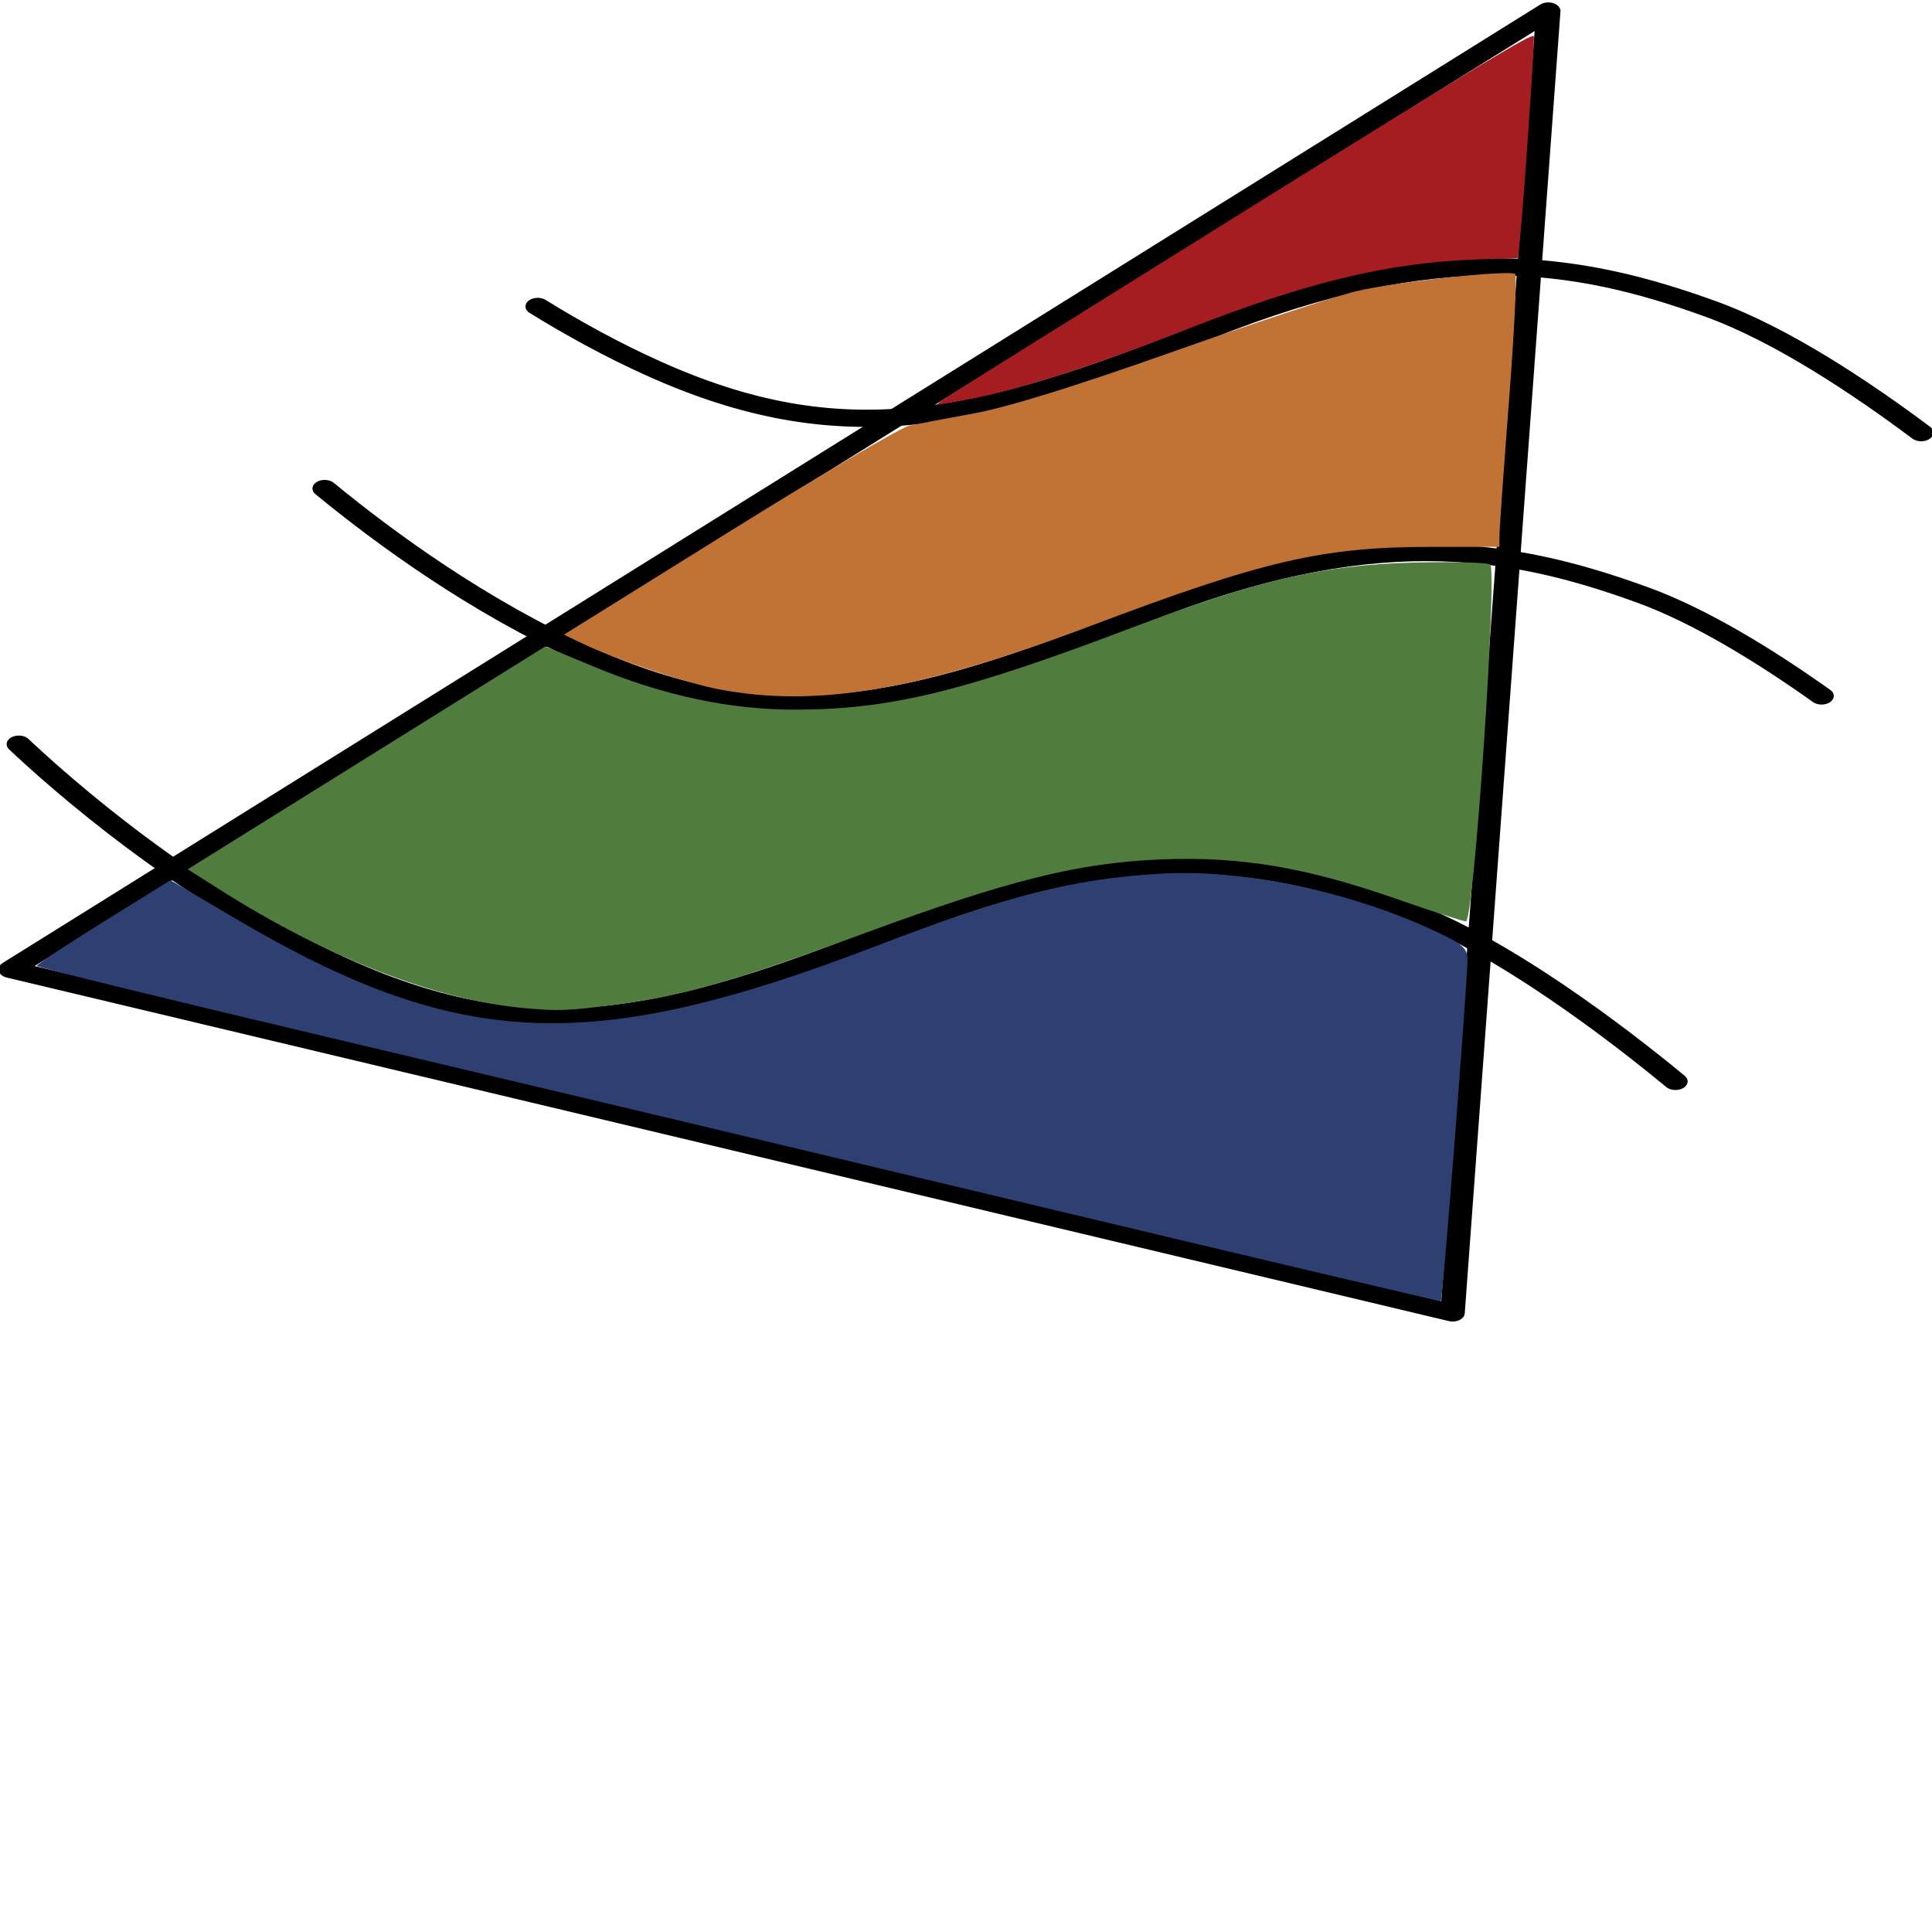
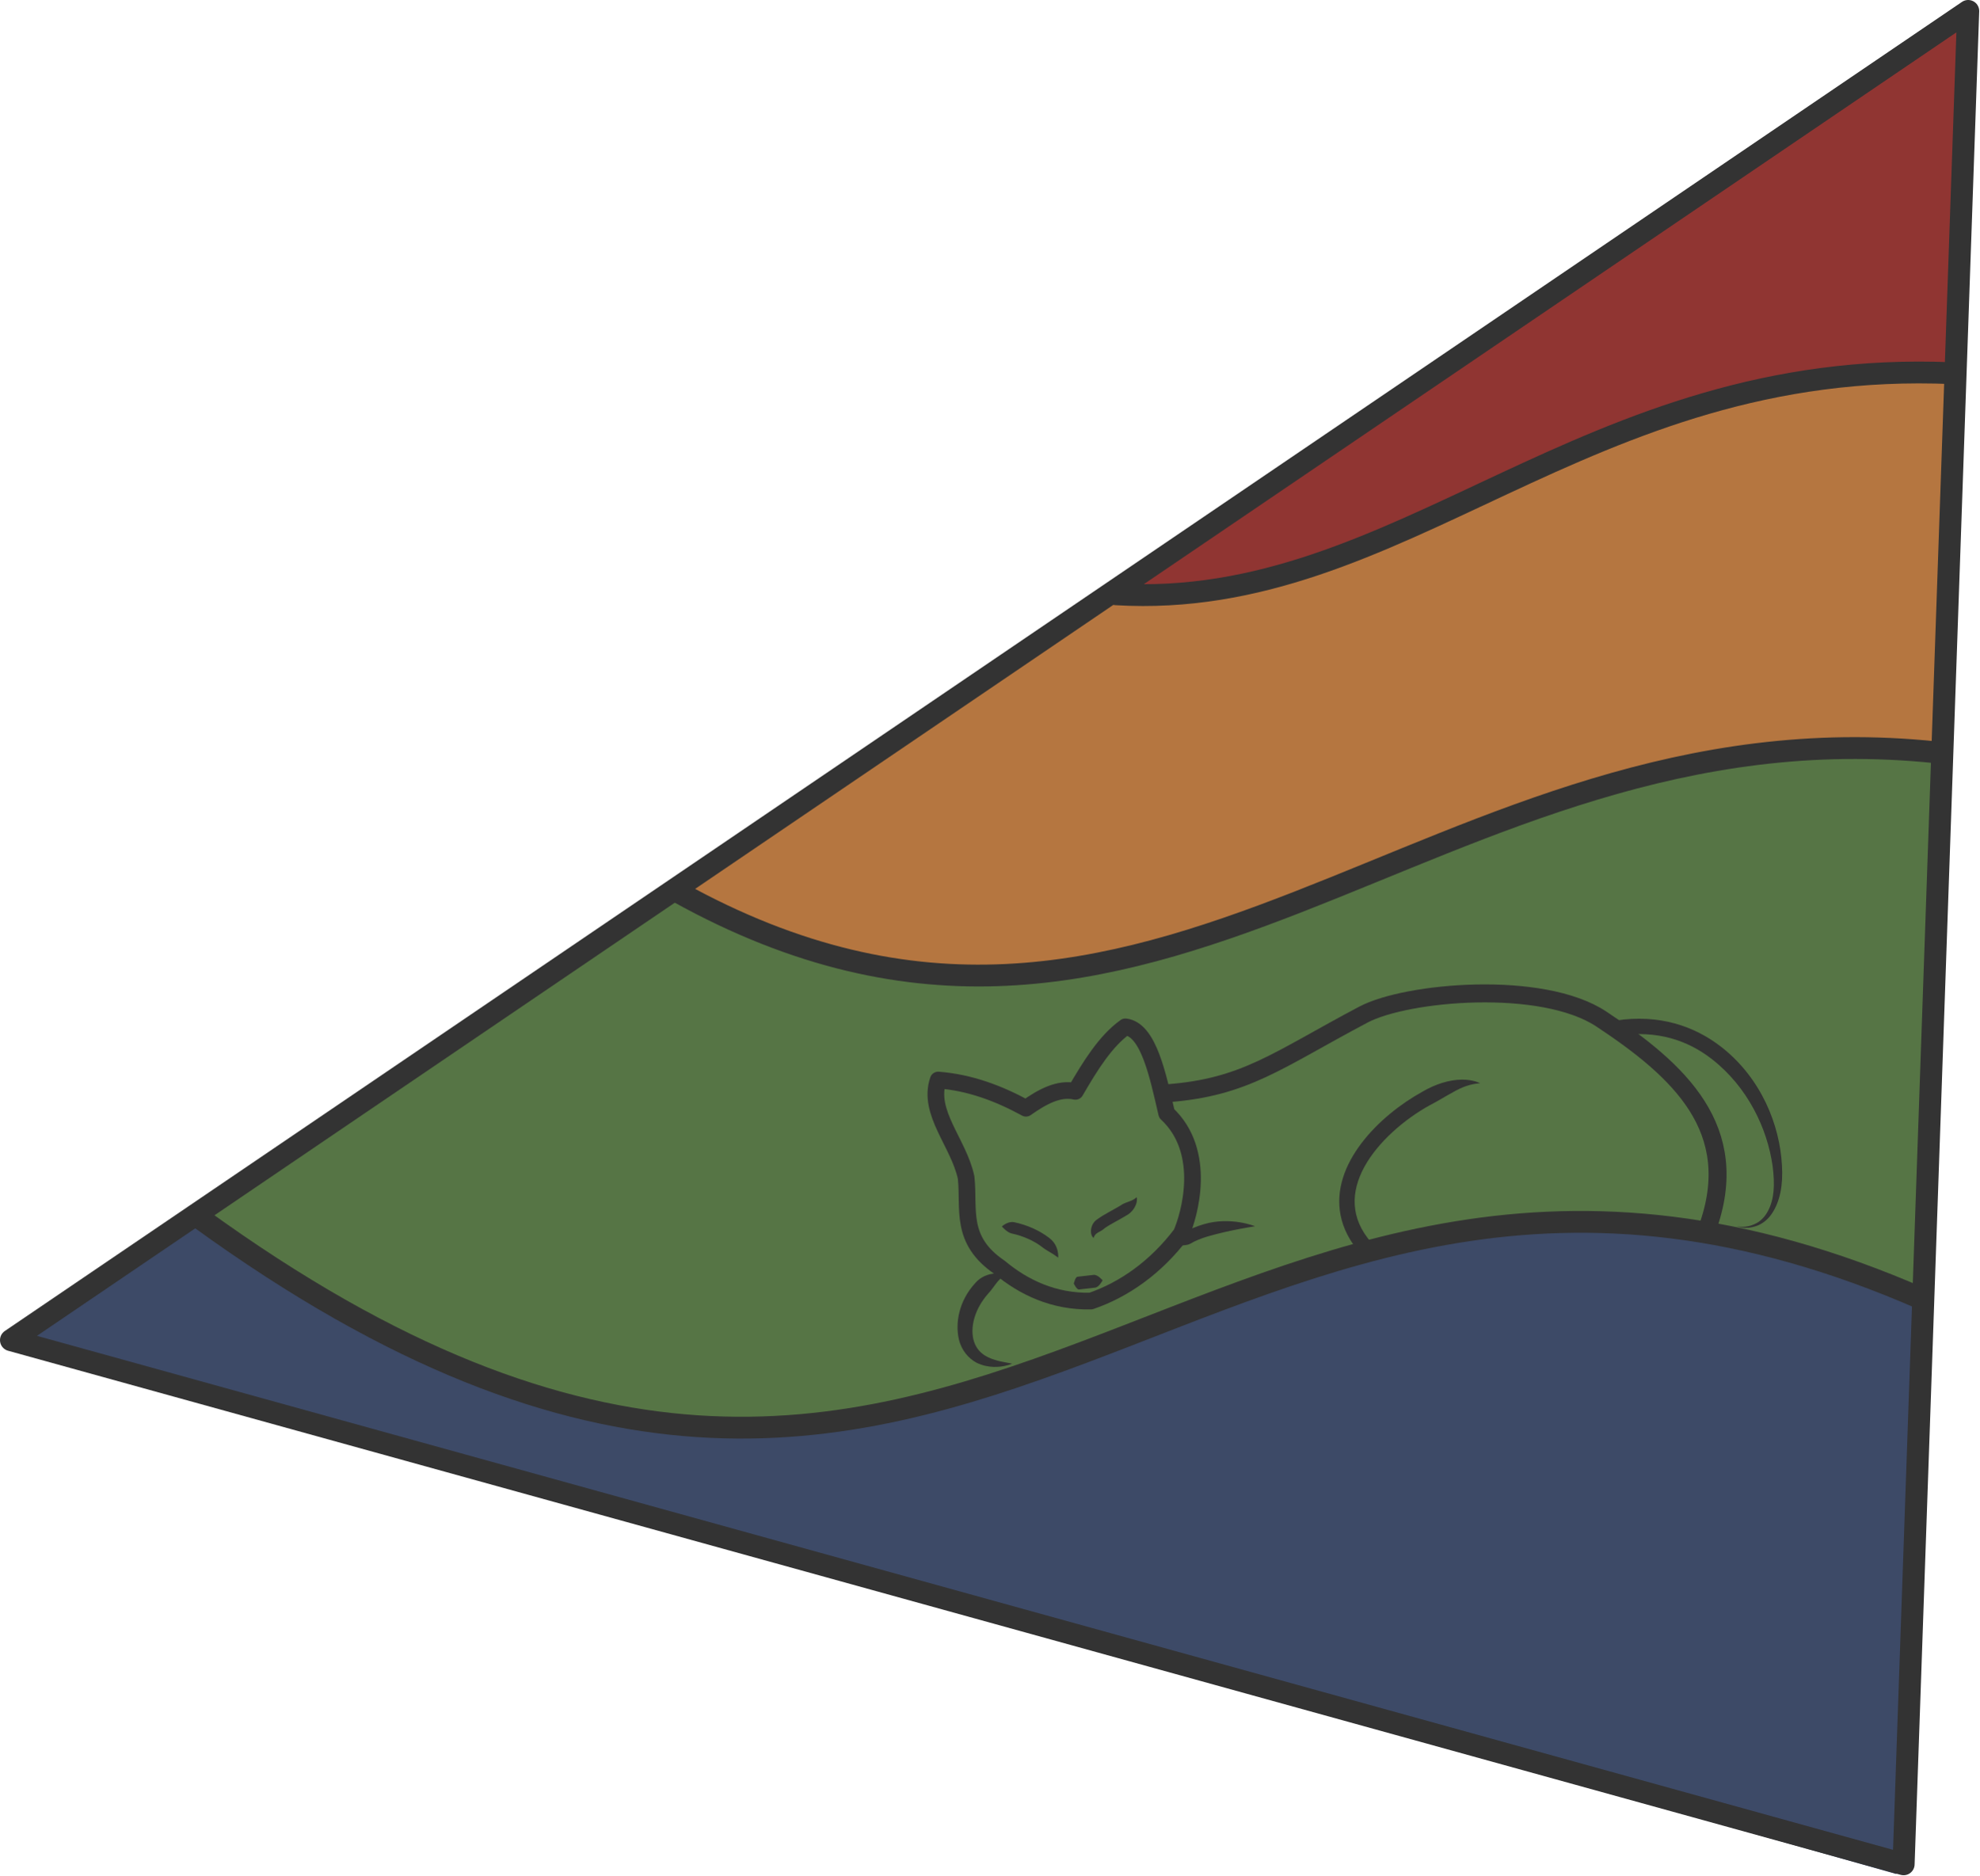
- <svg xmlns="http://www.w3.org/2000/svg" width="65.984mm" height="65.999mm" viewBox="0 0 65.984 65.999" version="1.1" id="svg1" xml:space="preserve">
+ <svg xmlns="http://www.w3.org/2000/svg" width="154.194mm" height="146.116mm" viewBox="0 0 154.194 146.116" version="1.1" id="svg1" xml:space="preserve">
  <defs id="defs1" />
-   <g id="layer1" transform="translate(-56.95079,-59.5103)">
-     <g id="g11" transform="matrix(0.8317197,0,0,0.5883031,9.540174,30.66311)">
-       <path style="fill:none;stroke:#000000;stroke-width:1;stroke-linecap:round;stroke-linejoin:round;stroke-dasharray:none" d="M 120.596,49.675 57.443,105.326 116.665,125.271 Z" id="path1" />
-       <path id="path11" style="fill:none;stroke:#000000;stroke-width:1;stroke-linecap:round;stroke-linejoin:round;stroke-dasharray:none" d="m 57.776,92.247 c 1.593,2.129 6.872,8.804 13.314,12.916 7.744,4.942 13.305,3.194 22.773,-2.171 9.468,-5.365 15.161,-4.107 20.728,-1.24 4.107,2.116 8.964,7.434 11.228,10.076" />
-       <path id="path10" style="fill:none;stroke:#000000;stroke-width:1;stroke-linecap:round;stroke-linejoin:round;stroke-dasharray:none" d="m 70.337,77.402 c 2.513,2.92 6.313,6.834 10.637,9.594 7.744,4.942 13.305,3.194 22.773,-2.171 9.468,-5.365 15.161,-4.107 20.728,-1.24 2.416,1.245 5.092,3.597 7.346,5.861" />
-       <path id="path9" style="fill:none;stroke:#000000;stroke-width:1;stroke-linecap:round;stroke-linejoin:round;stroke-dasharray:none" d="m 79.086,66.829 c 1.466,1.282 3.053,2.516 4.718,3.578 7.744,4.942 13.305,3.194 22.773,-2.171 9.468,-5.365 15.161,-4.107 20.728,-1.24 2.885,1.486 6.14,4.553 8.607,7.162" />
-       <path style="fill:#a51d21;fill-opacity:1;stroke:none;stroke-width:1.866;stroke-linecap:round;stroke-linejoin:round;stroke-dasharray:none" d="m 361.824,273.058 c 0.679,-0.687 21.559,-19.153 46.4,-41.035 36.91,-32.513 45.196,-39.594 45.33,-38.742 0.155,0.993 -1.557,36.263 -2.171,44.697 l -0.291,4.002 -6.008,0.271 c -14.088,0.635 -26.57,4.885 -45.969,15.653 -13.921,7.727 -26.126,13.225 -33.487,15.086 -1.685,0.426 -3.508,0.897 -4.051,1.046 -0.874,0.24 -0.845,0.128 0.247,-0.978 z" id="path5" transform="scale(0.2645833)" />
-       <path style="fill:#c17336;fill-opacity:1;stroke:none;stroke-width:3.731;stroke-linecap:round;stroke-linejoin:round;stroke-dasharray:none" d="m 327.055,336.612 c -5.158,-1.389 -16.119,-6.601 -21.301,-10.128 l -2.759,-1.878 25.68,-22.609 c 14.124,-12.435 26.694,-22.903 27.934,-23.263 1.239,-0.36 5.808,-1.582 10.152,-2.716 5.198,-1.357 15.66,-5.946 30.604,-13.424 12.489,-6.249 25.372,-12.261 28.63,-13.359 6.04,-2.036 23.691,-4.731 24.658,-3.765 0.293,0.293 -0.132,12.709 -0.945,27.592 -0.813,14.882 -1.483,28.234 -1.489,29.67 l -0.011,2.611 -10.613,0.005 c -16.863,0.008 -25.987,2.999 -52.775,17.302 -26.546,14.174 -42.585,18.051 -57.765,13.962 z" id="path6" transform="scale(0.2645833)" />
-       <path style="fill:#507d3e;fill-opacity:1;stroke:none;stroke-width:3.731;stroke-linecap:round;stroke-linejoin:round;stroke-dasharray:none" d="m 296.666,406.548 c -13.774,-1.827 -30.52,-11.081 -47.265,-26.119 l -4.814,-4.323 27.749,-24.453 27.749,-24.453 7.669,4.502 c 10.739,6.304 21.008,9.393 31.167,9.374 14.637,-0.026 26.1,-3.967 52.026,-17.885 19.595,-10.52 29.887,-13.891 43.932,-14.394 5.973,-0.214 11.319,-0.032 11.881,0.403 1.192,0.924 -2.515,78.309 -3.752,78.336 -0.416,0.009 -5.303,-2.226 -10.86,-4.968 -13.951,-6.883 -24.146,-9.31 -36.292,-8.641 -12.867,0.709 -23.695,4.497 -45.906,16.058 -20.536,10.689 -28.582,13.96 -38.971,15.841 -7.486,1.355 -8.968,1.43 -14.315,0.721 z" id="path7" transform="scale(0.2645833)" />
-       <path style="fill:#2e3f72;fill-opacity:1;stroke:none;stroke-width:3.731;stroke-linecap:round;stroke-linejoin:round;stroke-dasharray:none" d="M 375.151,449.543 C 340.129,437.711 291.153,421.242 266.316,412.944 c -24.837,-8.298 -45.162,-15.34 -45.166,-15.649 -0.004,-0.309 4.664,-4.664 10.373,-9.678 l 10.38,-9.115 9.969,8.314 c 34.755,28.986 55.155,30.241 99.586,6.127 20.397,-11.07 30.445,-14.696 43.975,-15.867 12.488,-1.082 28.856,3.627 41.963,12.071 5.018,3.233 5.857,4.199 5.852,6.736 -0.012,5.317 -3.843,74.786 -4.135,74.981 -0.156,0.105 -28.939,-9.49 -63.961,-21.322 z" id="path8" transform="scale(0.2645833)" />
+   <g id="layer1" transform="translate(-23.71055,-12.91853)">
+     <path d="m 175.516,41.218 c -14.319,-0.484 -25.026,4.287 -35.083,9.122 -10.206,4.907 -19.76,9.919 -31.522,9.203 a 0.877,0.903 0 0 1 -0.165,-0.027 L 75.131,83.025 c 18.55,10.2 33.038,6.305 48.128,0.242 13.425,-5.394 27.241,-12.578 44.25,-12.797 2.276,-0.029 4.61,0.065 7.007,0.306 z" style="baseline-shift:baseline;display:inline;overflow:visible;vector-effect:none;fill:#b57640;fill-opacity:1;stroke-width:1.047;stroke-linecap:round;stroke-linejoin:round;paint-order:markers fill stroke;enable-background:accumulate;stop-color:#000000" id="path40-8" />
+     <path d="m 172.872,112.377 c -27.851,-12.367 -45.802,-2.122 -64.801,5.672 -9.713,3.984 -19.683,7.33 -31.216,6.516 -11.159,-0.787 -23.731,-5.475 -38.902,-17.059 l -12.275,10.135 145.774,41.303 z" style="baseline-shift:baseline;display:inline;overflow:visible;vector-effect:none;fill:#3d4a67;fill-opacity:1;stroke-width:1.039;stroke-linecap:round;stroke-linejoin:round;paint-order:markers fill stroke;enable-background:accumulate;stop-color:#000000" id="path29-2" />
+     <path d="m 174.658,71.416 c -19.342,-2.214 -34.438,5.873 -49.518,11.92 -15.132,6.068 -30.356,9.984 -49.24,-1.242 L 39.099,107.961 c 14.649,11.189 26.703,15.697 37.392,16.562 11.185,0.905 20.93,-2.185 30.649,-5.995 18.877,-7.399 37.725,-17.508 65.748,-5.122 z" style="baseline-shift:baseline;display:inline;overflow:visible;vector-effect:none;fill:#567545;fill-opacity:1;stroke-width:1.036;stroke-linecap:round;stroke-linejoin:round;paint-order:markers fill stroke;enable-background:accumulate;stop-color:#000000" id="path34-2" />
+     <path d="m 176.684,14.029 -66.64,45.818 c 10.465,-0.01 19.316,-4.515 29.08,-9.131 10.296,-4.867 21.59,-9.817 36.617,-9.318 z" style="baseline-shift:baseline;display:inline;overflow:visible;vector-effect:none;fill:#903532;fill-opacity:1;stroke-width:1.059;stroke-linecap:round;stroke-linejoin:round;paint-order:markers fill stroke;enable-background:accumulate;stop-color:#000000" id="path36" />
+     <g id="g3" transform="translate(1.36684,-50.19512)" style="fill:none;fill-opacity:1">
+       <path style="fill:none;fill-opacity:1;stroke:#333333;stroke-width:1.719;stroke-linecap:round;stroke-linejoin:round;stroke-dasharray:none;paint-order:markers fill stroke" d="M 175.678,63.973 23.203,167.535 170.646,208.37 Z" id="path1" />
+       <path style="fill:none;fill-opacity:1;stroke:#333333;stroke-width:1.7;stroke-linecap:round;stroke-linejoin:round;stroke-dasharray:none;paint-order:markers fill stroke" d="m 109.293,109.421 c 22.282,1.318 36.387,-18.47 65.169,-17.229" id="path2" />
+       <path style="fill:none;fill-opacity:1;stroke:#333333;stroke-width:1.7;stroke-linecap:round;stroke-linejoin:round;stroke-dasharray:none;paint-order:markers fill stroke" d="M 75.177,132.625 C 112.498,153.332 133.927,117.599 173.22,121.739" id="path2-2" />
+       <path style="fill:none;fill-opacity:1;stroke:#333333;stroke-width:1.7;stroke-linecap:round;stroke-linejoin:round;stroke-dasharray:none;paint-order:markers fill stroke" d="m 172.14,164.348 c -56.724,-24.851 -73.084,38.082 -134.269,-6.342" id="path3" />
    </g>
+     <path style="fill:#333333;fill-opacity:1;fill-rule:nonzero;stroke:none;stroke-width:1.3;stroke-linecap:round;stroke-linejoin:round;stroke-dasharray:none;paint-order:markers fill stroke" d="m 106.559,231.343 c -1.313,1.425 -1.573,3.154 -1.287,4.401 0,0 0,0 0,0 0.213,0.898 0.792,1.501 1.35,1.805 0.973,0.491 1.91,0.328 2.225,0.261 0.423,-0.089 0.57,-0.175 0.57,-0.175 0,0 -0.167,-0.032 -0.574,-0.11 -0.279,-0.053 -1.202,-0.209 -1.769,-0.689 -0.332,-0.261 -0.633,-0.721 -0.712,-1.307 0,0 0,0 0,0 -0.139,-0.917 0.169,-2.174 1.164,-3.318 0.311,-0.325 0.549,-0.719 0.797,-1.006 0.247,-0.284 0.498,-0.47 0.498,-0.47 0,0 -0.278,-0.148 -0.755,-0.121 -0.488,0.027 -1.093,0.246 -1.507,0.728 z" id="path41" transform="translate(-6.857903,-118.4617)" />
+     <path style="fill:none;fill-opacity:1;fill-rule:nonzero;stroke:#333333;stroke-width:1.3;stroke-linecap:round;stroke-linejoin:round;stroke-dasharray:none;paint-order:markers fill stroke" d="m 98.977,104.663 c 0.267,2.479 -0.539,4.877 2.627,7.021 1.843,1.539 4.198,2.674 7.09,2.614 2.578,-0.88 5.07,-2.628 7.043,-5.242 0.625,-1.406 2.087,-6.386 -1.133,-9.377 -0.683,-2.946 -1.403,-6.527 -3.216,-6.75 -1.537,1.1 -2.711,2.988 -3.896,5.028 -1.284,-0.29 -2.567,0.408 -3.85,1.314 -2.121,-1.156 -4.358,-2.004 -6.84,-2.197 -0.858,2.529 1.59,4.877 2.174,7.588 z" id="path42" />
+     <path style="fill:#333333;fill-opacity:1;fill-rule:nonzero;stroke:none;stroke-width:0.9;stroke-linecap:round;stroke-linejoin:round;stroke-dasharray:none;paint-order:markers fill stroke" d="m 110.104,226.614 c -0.492,-0.102 -0.955,0.332 -0.955,0.332 0,0 0.408,0.474 0.774,0.549 0.847,0.175 1.745,0.571 2.377,1.066 0.234,0.19 0.623,0.4 0.826,0.527 0.239,0.151 0.412,0.292 0.412,0.292 0,0 0.104,-0.93 -0.683,-1.528 -0.763,-0.597 -1.775,-1.038 -2.75,-1.239 z" id="path43" transform="translate(-7.38707,-118.4617)" />
+     <path style="fill:#333333;fill-opacity:1;fill-rule:nonzero;stroke:none;stroke-width:0.9;stroke-linecap:round;stroke-linejoin:round;stroke-dasharray:none;paint-order:markers fill stroke" d="m 111.138,226.752 c -0.294,-0.209 -0.628,-0.281 -0.863,-0.387 -0.23,-0.104 -0.389,-0.252 -0.389,-0.252 0,0 -0.065,0.21 0.046,0.532 0.114,0.334 0.382,0.684 0.733,0.873 0.62,0.383 1.321,0.713 1.748,1.031 0.19,0.189 0.465,0.275 0.625,0.409 0.157,0.131 0.211,0.327 0.211,0.327 0,0 0.175,-0.119 0.2,-0.451 0.025,-0.335 -0.131,-0.785 -0.498,-1.007 -0.497,-0.37 -1.318,-0.769 -1.812,-1.074 z" id="path43-6" transform="matrix(-1,0,0,1,222.1548,-119.9071)" />
+     <path style="fill:#333333;fill-opacity:1;fill-rule:nonzero;stroke:none;stroke-width:0.9;stroke-linecap:round;stroke-linejoin:round;stroke-dasharray:none;paint-order:markers fill stroke" d="m 116.412,231.712 c 0.321,-0.037 0.585,-0.57 0.585,-0.57 0,0 -0.377,-0.46 -0.698,-0.423 l -1.258,0.144 c -0.171,0.02 -0.286,0.536 -0.286,0.536 0,0 0.228,0.477 0.399,0.458 z" id="path44" transform="translate(-7.38707,-118.4617)" />
+     <path style="fill:none;fill-opacity:1;stroke:#333333;stroke-width:1.4;stroke-linecap:round;stroke-linejoin:round;stroke-dasharray:none;paint-order:markers fill stroke" d="m 114.623,98.106 c 6.121,-0.453 8.597,-2.582 15.308,-6.131 3.366,-1.78 13.909,-2.722 18.538,0.347 6.016,3.988 11.081,8.555 8.244,16.354" id="path45" />
+     <path style="fill:#333333;fill-opacity:1;fill-rule:nonzero;stroke:none;stroke-width:1.6;stroke-linecap:round;stroke-linejoin:round;stroke-dasharray:none;paint-order:markers fill stroke" d="m 137.98,228.254 c -0.896,-1.014 -1.281,-2.01 -1.338,-2.998 -0.058,-0.988 0.222,-1.986 0.751,-2.955 1.058,-1.938 3.124,-3.716 5.096,-4.803 0.979,-0.504 1.881,-1.122 2.613,-1.411 0.725,-0.286 1.308,-0.301 1.308,-0.301 0,0 -0.512,-0.287 -1.413,-0.282 -0.962,0.005 -2.049,0.333 -3.087,0.943 -3.377,1.863 -7.166,5.642 -6.368,9.637 0.203,1.016 0.699,2.014 1.54,2.965 z" id="path46" transform="translate(-7.38707,-118.4617)" />
+     <path style="fill:#333333;fill-opacity:1;fill-rule:nonzero;stroke:none;stroke-width:1.6;stroke-linecap:round;stroke-linejoin:round;stroke-dasharray:none;paint-order:markers fill stroke" d="m 122.608,227.787 c -0.519,0.302 -0.434,1.001 -0.434,1.001 0,0 0.674,0.028 0.949,-0.144 0.345,-0.207 0.807,-0.404 1.336,-0.558 1.732,-0.505 3.695,-0.793 3.695,-0.793 0,0 -1.891,-0.776 -3.975,-0.167 -0.591,0.173 -1.133,0.398 -1.571,0.661 z" id="path47" transform="translate(-6.66227,-118.8241)" />
+     <path style="fill:#333333;fill-opacity:1;fill-rule:nonzero;stroke:none;stroke-width:1.2;stroke-linecap:round;stroke-linejoin:round;stroke-dasharray:none;paint-order:markers fill stroke" d="m -38.596,23.864 c 3.039,-0.463 5.445,0.363 7.318,1.828 2.792,2.177 4.319,5.421 4.725,8.335 -1e-6,0 -1e-6,1e-6 -1e-6,1e-6 0.184,1.45 0.128,2.575 -0.369,3.503 -0.242,0.456 -0.572,0.774 -0.922,0.953 0,0 0,0 0,0 -0.86,0.448 -1.504,0.208 -1.504,0.208 0,0 0.596,0.339 1.585,-0.024 0,0 1e-6,0 1e-6,0 0.405,-0.152 0.828,-0.462 1.154,-0.948 0.637,-0.954 0.879,-2.228 0.781,-3.76 0,0 0,-1e-6 0,-1e-6 -0.164,-3.114 -1.591,-6.766 -4.711,-9.212 -2.108,-1.648 -4.877,-2.581 -8.238,-2.069 z" id="path48" transform="translate(188.3652,69.75923)" />
  </g>
</svg>
